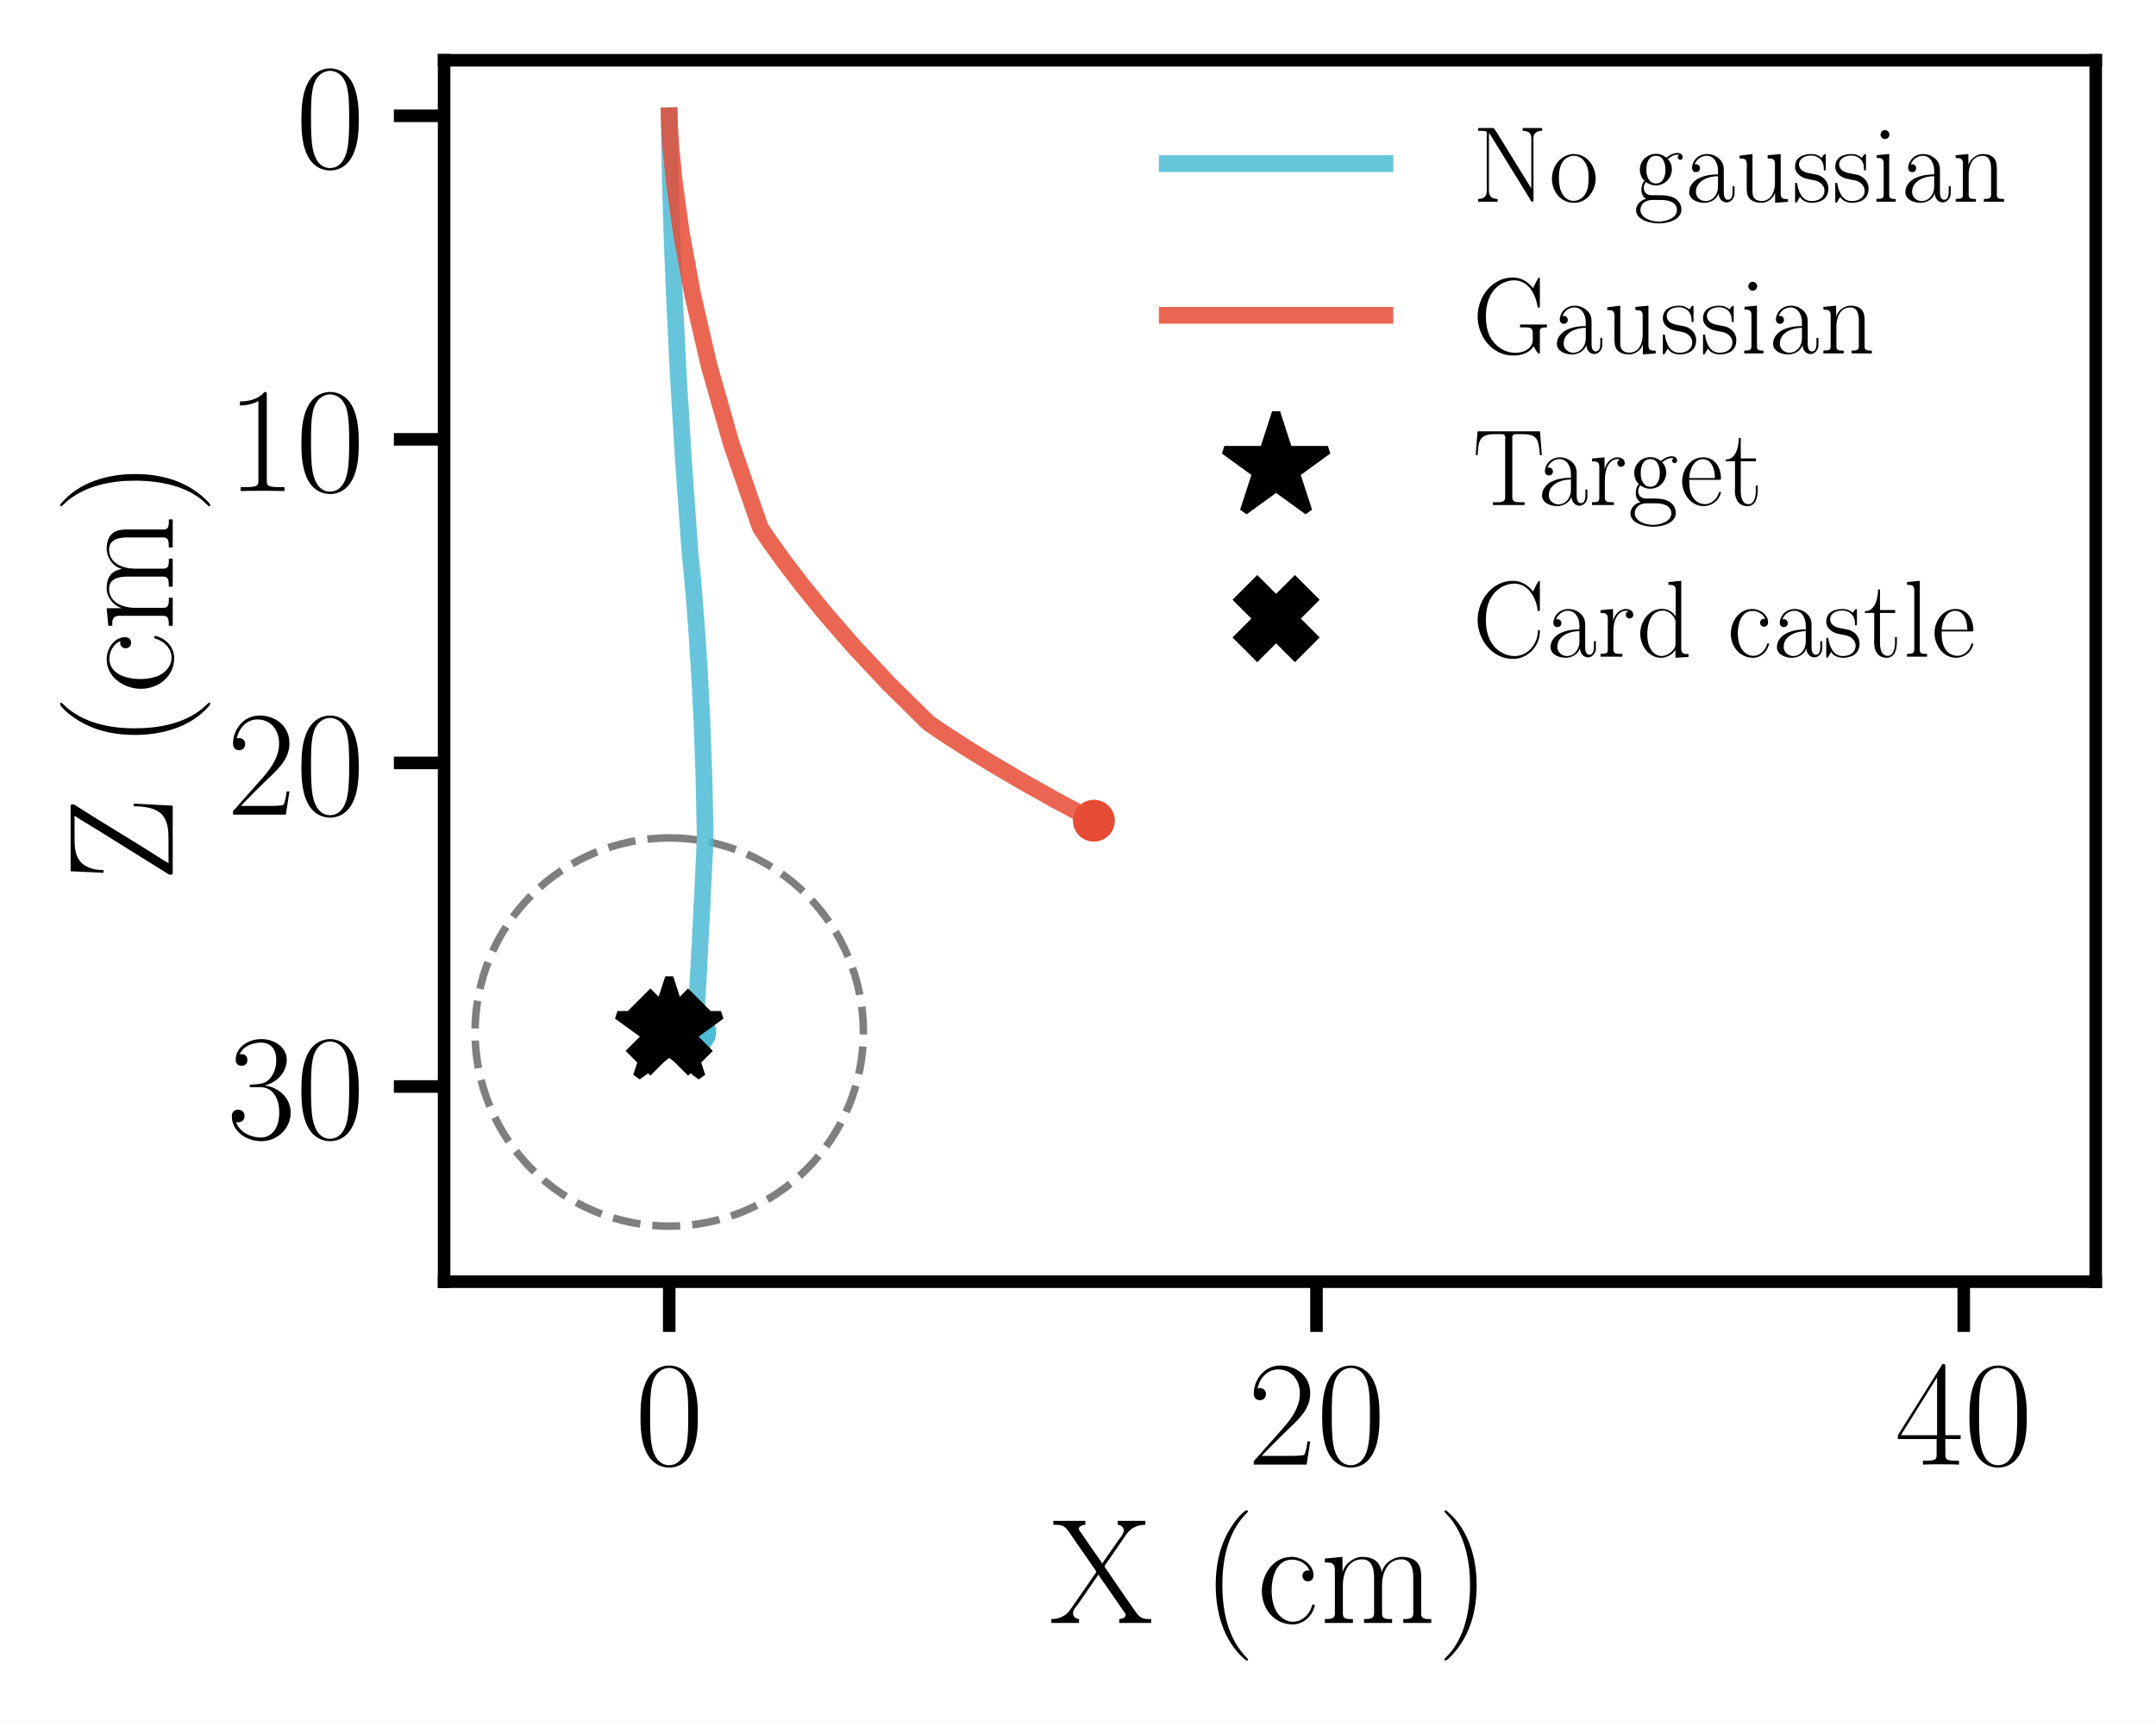
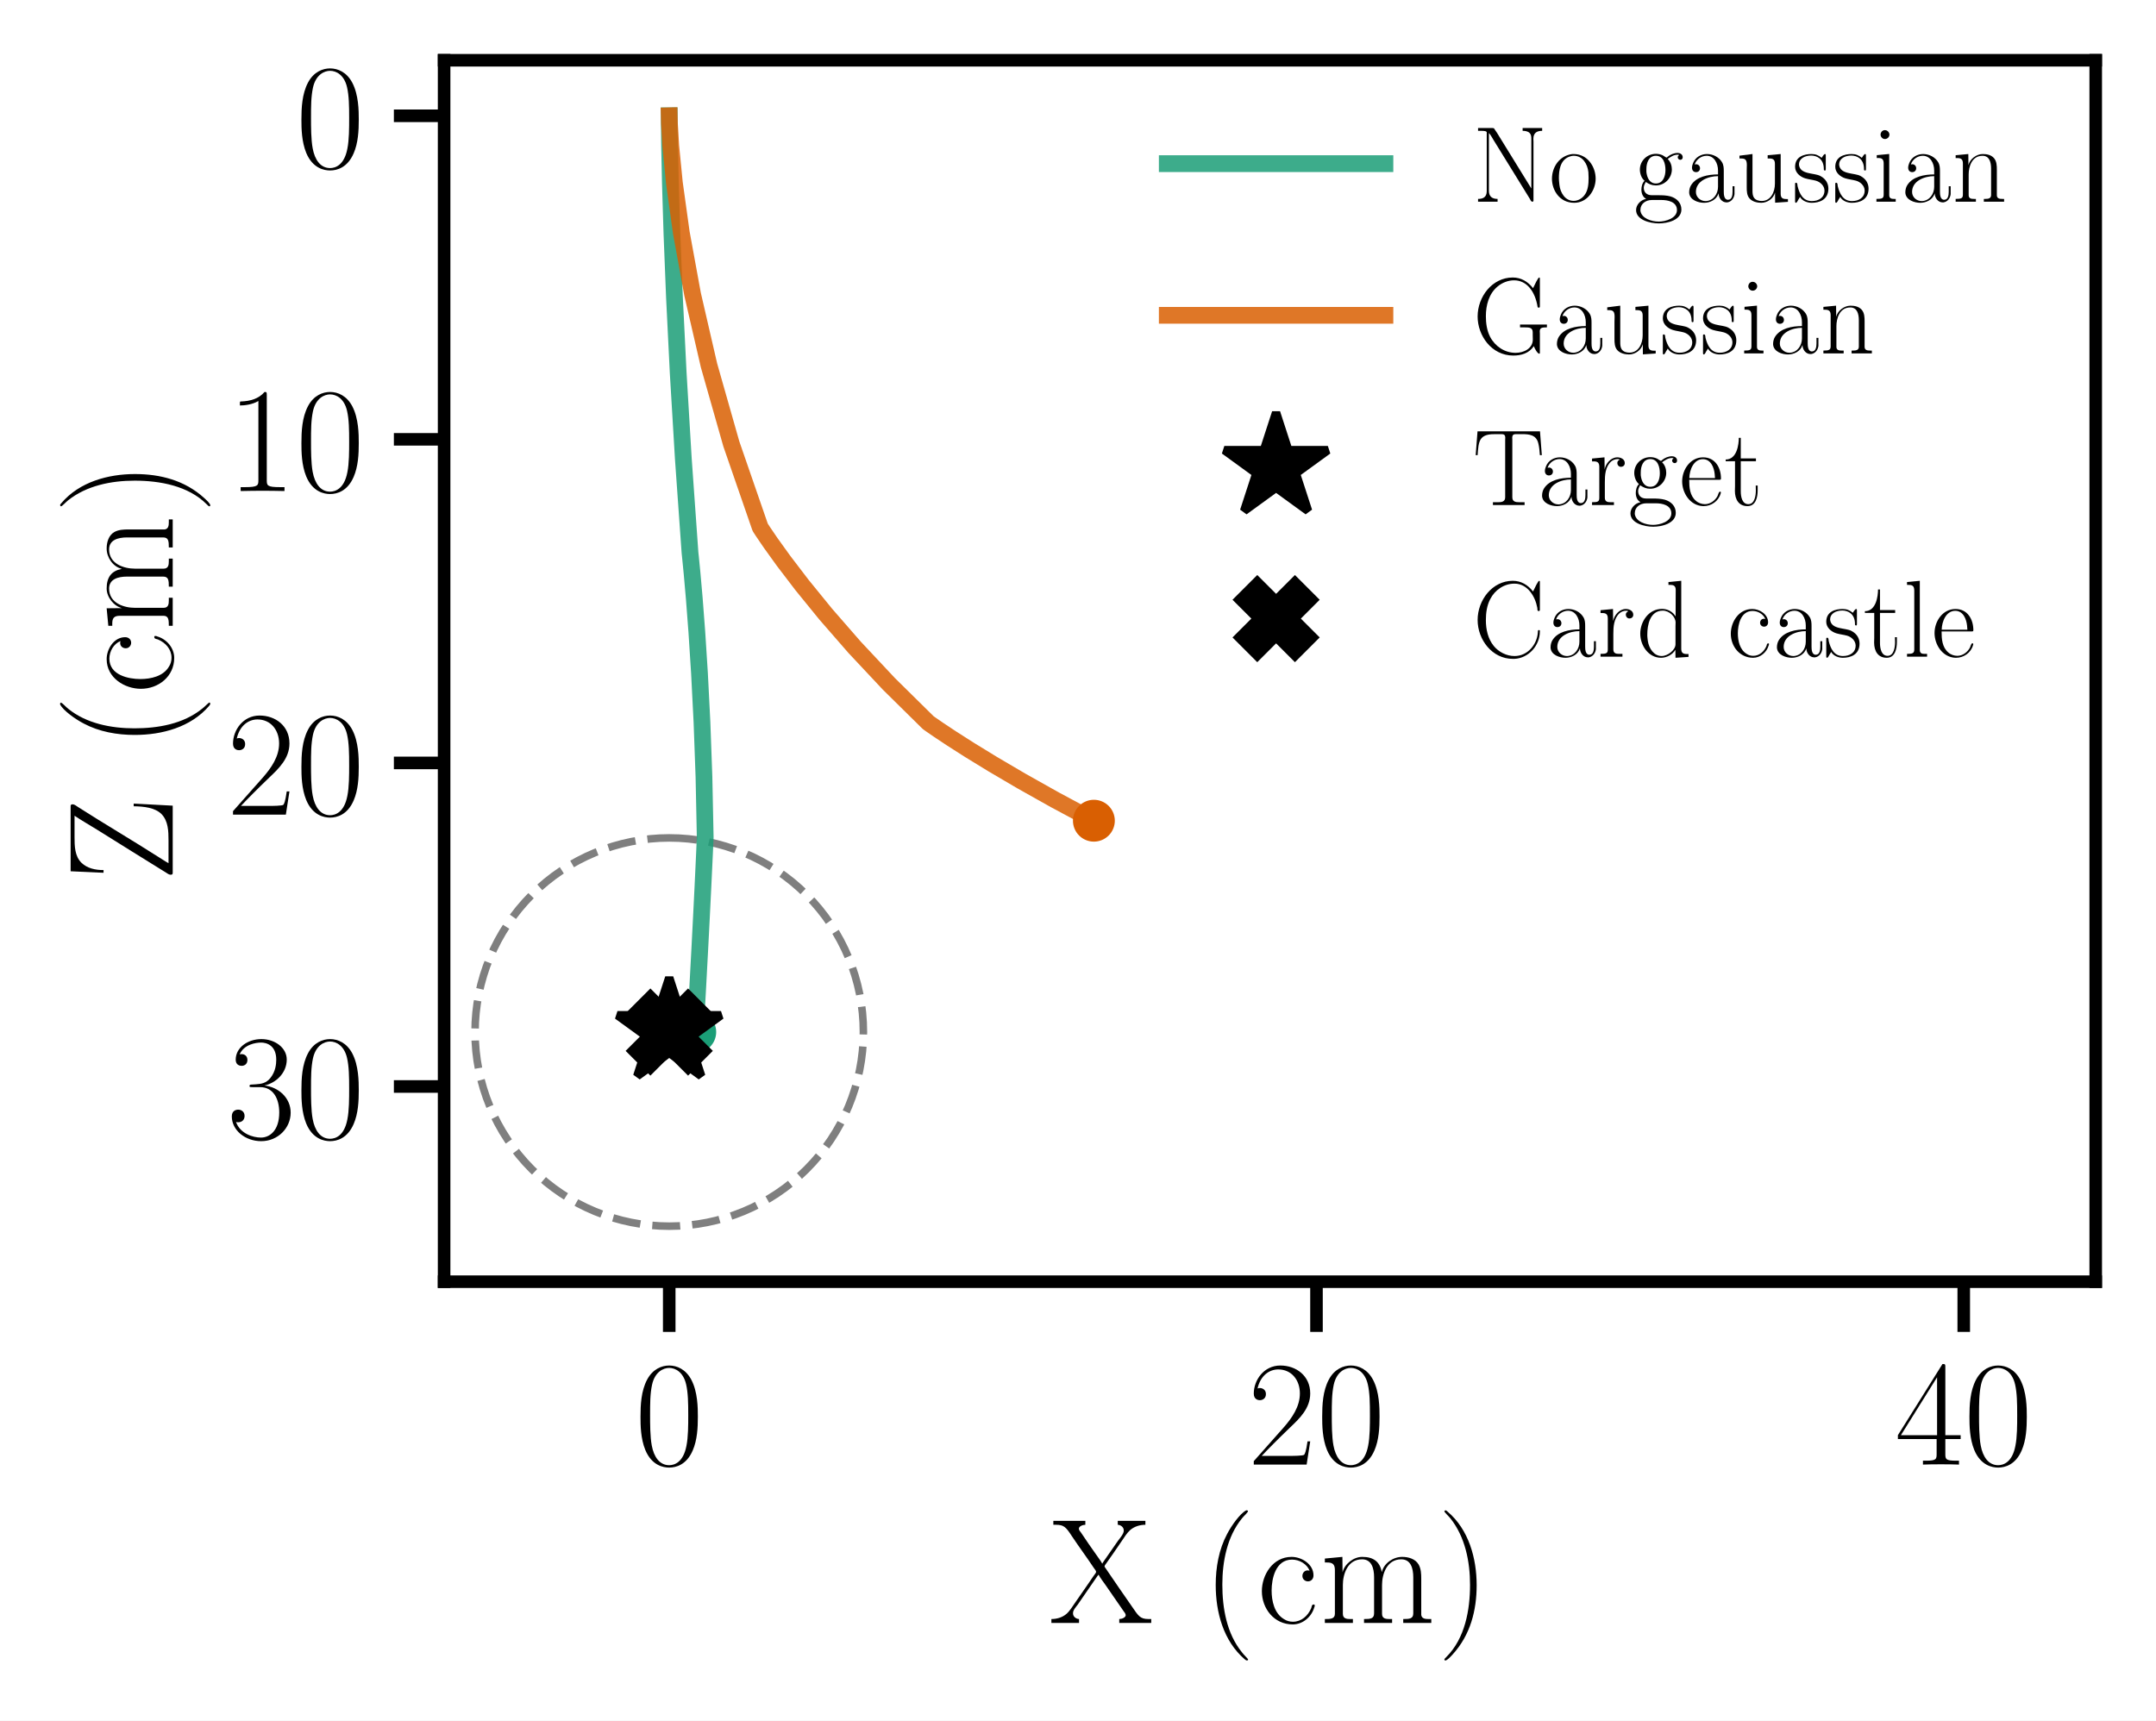
<svg xmlns="http://www.w3.org/2000/svg" xmlns:xlink="http://www.w3.org/1999/xlink" width="257.52pt" height="205.555pt" viewBox="0 0 257.52 205.555" version="1.1">
  <defs>
    <style type="text/css">*{stroke-linejoin: round; stroke-linecap: butt}</style>
  </defs>
  <g id="figure_1">
    <g id="patch_1">
      <path d="M 0 205.555  L 257.52 205.555  L 257.52 0  L 0 0  z " style="fill: #ffffff" />
    </g>
    <g id="axes_1">
      <g id="patch_2">
        <path d="M 53.046 153.121  L 250.32 153.121  L 250.32 7.2  L 53.046 7.2  z " style="fill: #ffffff" />
      </g>
      <g id="matplotlib.axis_1">
        <g id="xtick_1">
          <g id="line2d_1">
            <defs>
-               <path id="m95e1f8d06f" d="M 0 0  L 0 6  " style="stroke: #000000; stroke-width: 1.5" />
-             </defs>
-             <g>
-               <use xlink:href="#m95e1f8d06f" x="79.935" y="153.121" style="stroke: #000000; stroke-width: 1.5" />
+               <path id="m80b89b0541" d="M 0 0  L 0 6  " style="stroke: #000000; stroke-width: 1.5" />
+             </defs>
+             <g>
+               <use xlink:href="#m80b89b0541" x="79.935" y="153.121" style="stroke: #000000; stroke-width: 1.5" />
            </g>
          </g>
          <g id="text_1">
            <g transform="translate(75.8228 174.9705) scale(0.18 -0.18)">
              <defs>
                <path id="CMR17-32" d="M 2688 2038  C 2688 2430 2681 3099 2412 3613  C 2176 4063 1798 4224 1465 4224  C 1158 4224 768 4082 524 3620  C 268 3137 243 2539 243 2038  C 243 1671 249 1112 448 623  C 723 -39 1216 -128 1465 -128  C 1760 -128 2208 -7 2470 604  C 2662 1048 2688 1568 2688 2038  z M 1465 -26  C 1056 -26 812 328 723 816  C 652 1196 652 1749 652 2109  C 652 2604 652 3015 736 3407  C 857 3954 1216 4121 1465 4121  C 1728 4121 2067 3947 2188 3420  C 2272 3054 2278 2623 2278 2109  C 2278 1691 2278 1176 2201 797  C 2067 96 1689 -26 1465 -26  z " transform="scale(0.015625)" />
              </defs>
              <use xlink:href="#CMR17-32" transform="scale(0.996264)" />
            </g>
          </g>
        </g>
        <g id="xtick_2">
          <g id="line2d_2">
            <g>
-               <use xlink:href="#m95e1f8d06f" x="157.246" y="153.121" style="stroke: #000000; stroke-width: 1.5" />
+               <use xlink:href="#m80b89b0541" x="157.246" y="153.121" style="stroke: #000000; stroke-width: 1.5" />
            </g>
          </g>
          <g id="text_2">
            <g transform="translate(149.0219 174.9705) scale(0.18 -0.18)">
              <defs>
                <path id="CMR17-34" d="M 2668 990  L 2553 990  C 2489 537 2438 460 2412 422  C 2380 371 1920 371 1830 371  L 601 371  C 832 620 1280 1073 1824 1596  C 2214 1966 2668 2400 2668 3033  C 2668 3788 2067 4224 1395 4224  C 691 4224 262 3603 262 3027  C 262 2777 448 2745 524 2745  C 588 2745 780 2783 780 3007  C 780 3206 614 3264 524 3264  C 486 3264 448 3257 422 3244  C 544 3788 915 4057 1305 4057  C 1862 4057 2227 3616 2227 3033  C 2227 2477 1900 1998 1536 1583  L 262 147  L 262 0  L 2515 0  L 2668 990  z " transform="scale(0.015625)" />
              </defs>
              <use xlink:href="#CMR17-34" transform="scale(0.996264)" />
              <use xlink:href="#CMR17-32" transform="translate(45.69048 0) scale(0.996264)" />
            </g>
          </g>
        </g>
        <g id="xtick_3">
          <g id="line2d_3">
            <g>
-               <use xlink:href="#m95e1f8d06f" x="234.557" y="153.121" style="stroke: #000000; stroke-width: 1.5" />
+               <use xlink:href="#m80b89b0541" x="234.557" y="153.121" style="stroke: #000000; stroke-width: 1.5" />
            </g>
          </g>
          <g id="text_3">
            <g transform="translate(226.333 174.9705) scale(0.18 -0.18)">
              <defs>
                <path id="CMR17-36" d="M 2150 4147  C 2150 4281 2144 4288 2028 4288  L 128 1254  L 128 1088  L 1779 1088  L 1779 460  C 1779 230 1766 166 1318 166  L 1196 166  L 1196 0  C 1401 12 1747 12 1964 12  C 2182 12 2528 12 2732 0  L 2732 166  L 2611 166  C 2163 166 2150 230 2150 460  L 2150 1088  L 2803 1088  L 2803 1254  L 2150 1254  L 2150 4147  z M 1798 3723  L 1798 1254  L 256 1254  L 1798 3723  z " transform="scale(0.015625)" />
              </defs>
              <use xlink:href="#CMR17-36" transform="scale(0.996264)" />
              <use xlink:href="#CMR17-32" transform="translate(45.69048 0) scale(0.996264)" />
            </g>
          </g>
        </g>
        <g id="text_4">
          <g transform="translate(125.2432 193.8878) scale(0.18 -0.18)">
            <defs>
              <path id="SFRM1728-6f" d="M 204 4352  L 204 4185  L 320 4185  C 659 4185 748 4077 998 3694  C 1299 3242 1625 2803 1926 2351  C 1964 2293 2028 2223 2028 2179  C 2028 2134 1958 2064 1926 2013  L 1638 1593  C 1472 1351 1305 1115 1139 873  C 1024 714 921 529 774 395  C 595 236 358 166 121 166  L 121 0  L 1299 0  L 1299 166  C 1171 172 1043 268 1043 402  L 1043 421  C 1043 548 1164 675 1241 777  C 1465 1109 1702 1440 1926 1771  C 1996 1866 2054 1968 2131 2058  C 2214 1905 2329 1758 2432 1612  C 2688 1249 2937 873 3193 510  C 3225 465 3289 395 3289 332  C 3289 230 3123 166 3014 166  L 3014 0  L 4377 0  L 4377 166  L 4262 166  C 3897 166 3827 306 3558 695  C 3180 1242 2790 1796 2419 2351  C 2406 2370 2387 2389 2387 2414  C 2387 2452 2451 2522 2483 2573  L 2752 2956  C 2873 3134 3001 3319 3123 3497  C 3232 3656 3334 3828 3481 3962  C 3661 4115 3897 4185 4128 4185  L 4128 4352  L 2950 4352  L 2950 4185  C 3078 4178 3206 4083 3206 3943  L 3206 3930  C 3206 3803 3052 3624 2956 3497  C 2764 3217 2572 2943 2380 2669  C 2355 2624 2316 2586 2297 2535  L 2284 2535  C 2220 2656 2131 2765 2054 2879  C 1824 3204 1600 3522 1382 3854  C 1344 3905 1292 3956 1292 4019  C 1292 4121 1459 4185 1568 4185  L 1568 4352  L 204 4352  z " transform="scale(0.015625)" />
              <path id="SFRM1728-19f" d="M 1913 4800  C 1651 4665 1286 4152 1100 3793  C 748 3132 614 2369 614 1619  C 614 458 940 -767 1849 -1549  C 1875 -1568 1907 -1600 1945 -1600  C 1964 -1600 1996 -1588 1996 -1568  C 1996 -1524 1804 -1357 1728 -1248  C 1081 -446 896 631 896 1638  C 896 2619 1100 3677 1728 4453  C 1804 4556 1990 4704 1990 4774  C 1990 4787 1964 4800 1939 4800  C 1926 4806 1920 4800 1913 4800  z " transform="scale(0.015625)" />
              <path id="SFRM1728-fe" d="M 2278 2227  C 2252 2233 2220 2240 2195 2240  C 2060 2240 1971 2131 1971 2003  C 1971 1868 2080 1772 2208 1772  C 2336 1772 2444 1868 2444 2028  C 2444 2508 1939 2816 1510 2816  C 704 2816 243 2041 243 1356  C 243 608 768 -64 1561 -64  C 1984 -64 2361 256 2476 659  C 2489 678 2496 710 2496 736  L 2496 755  C 2496 780 2470 787 2451 787  C 2368 787 2368 691 2348 633  C 2208 300 1926 51 1568 51  C 1440 51 1305 83 1190 160  C 774 403 659 934 659 1382  C 659 1881 825 2700 1529 2700  C 1843 2700 2163 2515 2278 2227  z " transform="scale(0.015625)" />
              <path id="SFRM1728-17b" d="M 256 2745  L 256 2577  L 352 2577  C 563 2577 684 2520 684 2256  L 684 391  C 684 172 499 166 256 166  L 256 0  L 1452 0  L 1452 166  L 1337 166  C 1184 166 1024 185 1024 385  L 1024 1619  C 1024 2063 1216 2712 1843 2712  C 2246 2712 2355 2333 2355 1947  L 2355 410  C 2355 179 2201 166 1926 166  L 1926 0  L 3123 0  L 3123 166  L 3008 166  C 2854 166 2694 185 2694 385  L 2694 1619  C 2694 2063 2886 2712 3513 2712  C 3917 2712 4025 2333 4025 1947  L 4025 410  C 4025 179 3872 166 3597 166  L 3597 0  L 4793 0  L 4793 166  L 4685 166  C 4537 166 4390 179 4365 340  L 4365 1876  C 4365 2089 4358 2301 4256 2487  C 4115 2732 3821 2816 3552 2816  C 3168 2816 2777 2545 2688 2179  L 2681 2179  C 2598 2610 2329 2816 1849 2816  C 1478 2816 1094 2513 1011 2159  L 1004 2816  L 256 2745  z " transform="scale(0.015625)" />
              <path id="SFRM1728-1a0" d="M 358 4787  C 345 4780 339 4767 339 4761  C 339 4716 518 4556 595 4460  C 1222 3672 1433 2621 1433 1622  C 1433 552 1216 -659 428 -1447  C 403 -1479 339 -1524 339 -1562  C 339 -1588 358 -1600 384 -1600  C 460 -1600 608 -1434 691 -1344  C 1452 -511 1715 539 1715 1609  C 1715 2749 1382 3979 473 4748  C 448 4767 422 4800 390 4800  C 377 4800 364 4793 358 4787  z " transform="scale(0.015625)" />
            </defs>
            <use xlink:href="#SFRM1728-6f" transform="scale(0.996264)" />
            <use xlink:href="#SFRM1728-19f" transform="translate(101.3665 0) scale(0.996264)" />
            <use xlink:href="#SFRM1728-fe" transform="translate(137.7599 0) scale(0.996264)" />
            <use xlink:href="#SFRM1728-17b" transform="translate(179.3568 0) scale(0.996264)" />
            <use xlink:href="#SFRM1728-1a0" transform="translate(257.3791 0) scale(0.996264)" />
          </g>
        </g>
      </g>
      <g id="matplotlib.axis_2">
        <g id="ytick_1">
          <g id="line2d_4">
            <defs>
-               <path id="me8c7b7ce8c" d="M 0 0  L -6 0  " style="stroke: #000000; stroke-width: 1.5" />
-             </defs>
-             <g>
-               <use xlink:href="#me8c7b7ce8c" x="53.046" y="13.833" style="stroke: #000000; stroke-width: 1.5" />
+               <path id="m13f3967382" d="M 0 0  L -6 0  " style="stroke: #000000; stroke-width: 1.5" />
+             </defs>
+             <g>
+               <use xlink:href="#m13f3967382" x="53.046" y="13.833" style="stroke: #000000; stroke-width: 1.5" />
            </g>
          </g>
          <g id="text_5">
            <g transform="translate(35.32153 20.00747) scale(0.18 -0.18)">
              <use xlink:href="#CMR17-32" transform="scale(0.996264)" />
            </g>
          </g>
        </g>
        <g id="ytick_2">
          <g id="line2d_5">
            <g>
-               <use xlink:href="#me8c7b7ce8c" x="53.046" y="52.488" style="stroke: #000000; stroke-width: 1.5" />
+               <use xlink:href="#m13f3967382" x="53.046" y="52.488" style="stroke: #000000; stroke-width: 1.5" />
            </g>
          </g>
          <g id="text_6">
            <g transform="translate(27.09724 58.66307) scale(0.18 -0.18)">
              <defs>
                <path id="CMR17-33" d="M 1702 4083  C 1702 4217 1696 4224 1606 4224  C 1356 3927 979 3833 620 3820  C 601 3820 569 3820 563 3808  C 556 3795 556 3782 556 3648  C 755 3648 1088 3686 1344 3839  L 1344 467  C 1344 243 1331 166 780 166  L 588 166  L 588 0  C 896 6 1216 12 1523 12  C 1830 12 2150 6 2457 0  L 2457 166  L 2265 166  C 1715 166 1702 236 1702 467  L 1702 4083  z " transform="scale(0.015625)" />
              </defs>
              <use xlink:href="#CMR17-33" transform="scale(0.996264)" />
              <use xlink:href="#CMR17-32" transform="translate(45.69048 0) scale(0.996264)" />
            </g>
          </g>
        </g>
        <g id="ytick_3">
          <g id="line2d_6">
            <g>
-               <use xlink:href="#me8c7b7ce8c" x="53.046" y="91.144" style="stroke: #000000; stroke-width: 1.5" />
+               <use xlink:href="#m13f3967382" x="53.046" y="91.144" style="stroke: #000000; stroke-width: 1.5" />
            </g>
          </g>
          <g id="text_7">
            <g transform="translate(27.09724 97.31866) scale(0.18 -0.18)">
              <use xlink:href="#CMR17-34" transform="scale(0.996264)" />
              <use xlink:href="#CMR17-32" transform="translate(45.69048 0) scale(0.996264)" />
            </g>
          </g>
        </g>
        <g id="ytick_4">
          <g id="line2d_7">
            <g>
-               <use xlink:href="#me8c7b7ce8c" x="53.046" y="129.8" style="stroke: #000000; stroke-width: 1.5" />
+               <use xlink:href="#m13f3967382" x="53.046" y="129.8" style="stroke: #000000; stroke-width: 1.5" />
            </g>
          </g>
          <g id="text_8">
            <g transform="translate(27.09724 135.9743) scale(0.18 -0.18)">
              <defs>
                <path id="CMR17-35" d="M 1414 2176  C 1984 2176 2233 1673 2233 1094  C 2233 322 1824 25 1452 25  C 1113 25 563 193 390 691  C 422 678 454 678 486 678  C 640 678 755 780 755 947  C 755 1132 614 1216 486 1216  C 377 1216 211 1164 211 927  C 211 335 787 -128 1465 -128  C 2176 -128 2720 432 2720 1087  C 2720 1718 2208 2176 1600 2246  C 2086 2347 2553 2776 2553 3353  C 2553 3856 2048 4224 1472 4224  C 889 4224 377 3862 377 3347  C 377 3123 544 3084 627 3084  C 761 3084 876 3167 876 3334  C 876 3500 761 3584 627 3584  C 601 3584 569 3584 544 3571  C 729 3999 1235 4076 1459 4076  C 1683 4076 2105 3966 2105 3347  C 2105 3167 2080 2851 1862 2574  C 1670 2329 1452 2316 1241 2297  C 1209 2297 1062 2284 1036 2284  C 992 2278 966 2272 966 2227  C 966 2182 972 2176 1100 2176  L 1414 2176  z " transform="scale(0.015625)" />
              </defs>
              <use xlink:href="#CMR17-35" transform="scale(0.996264)" />
              <use xlink:href="#CMR17-32" transform="translate(45.69048 0) scale(0.996264)" />
            </g>
          </g>
        </g>
        <g id="text_9">
          <g transform="translate(20.63014 105.4328) rotate(-90) scale(0.18 -0.18)">
            <defs>
              <path id="SFRM1728-73" d="M 480 4352  L 416 2949  L 531 2949  C 531 3293 601 3637 838 3886  C 1120 4179 1561 4185 1939 4185  L 2848 4185  C 2636 3873 2451 3542 2252 3223  C 1644 2249 1030 1268 428 293  C 390 230 332 166 332 89  C 332 25 352 0 409 0  L 3277 0  L 3366 1663  L 3251 1663  C 3244 1249 3200 752 2912 472  C 2617 191 2188 179 1798 179  L 825 179  C 908 332 1011 478 1100 625  C 1824 1758 2502 2917 3225 4045  C 3264 4108 3328 4179 3334 4255  C 3334 4300 3328 4352 3270 4352  L 480 4352  z " transform="scale(0.015625)" />
            </defs>
            <use xlink:href="#SFRM1728-73" transform="scale(0.996264)" />
            <use xlink:href="#SFRM1728-19f" transform="translate(88.3975 0) scale(0.996264)" />
            <use xlink:href="#SFRM1728-fe" transform="translate(124.7908 0) scale(0.996264)" />
            <use xlink:href="#SFRM1728-17b" transform="translate(166.3877 0) scale(0.996264)" />
            <use xlink:href="#SFRM1728-1a0" transform="translate(244.41 0) scale(0.996264)" />
          </g>
        </g>
      </g>
      <g id="patch_3">
-         <path d="M 79.935 100.102  C 86.086 100.102 91.986 102.545 96.335 106.895  C 100.685 111.244 103.128 117.144 103.128 123.295  C 103.128 129.446 100.685 135.346 96.335 139.695  C 91.986 144.045 86.086 146.488 79.935 146.488  C 73.784 146.488 67.884 144.045 63.535 139.695  C 59.185 135.346 56.742 129.446 56.742 123.295  C 56.742 117.144 59.185 111.244 63.535 106.895  C 67.884 102.545 73.784 100.102 79.935 100.102  L 79.935 100.102  z " clip-path="url(#p963024fa74)" style="fill: none; opacity: 0.5; stroke-dasharray: 3.33,1.44; stroke-dashoffset: 0; stroke: #000000; stroke-width: 0.9; stroke-linejoin: miter" />
+         <path d="M 79.935 100.102  C 86.086 100.102 91.986 102.545 96.335 106.895  C 100.685 111.244 103.128 117.144 103.128 123.295  C 103.128 129.446 100.685 135.346 96.335 139.695  C 91.986 144.045 86.086 146.488 79.935 146.488  C 73.784 146.488 67.884 144.045 63.535 139.695  C 59.185 135.346 56.742 129.446 56.742 123.295  C 56.742 117.144 59.185 111.244 63.535 106.895  C 67.884 102.545 73.784 100.102 79.935 100.102  L 79.935 100.102  z " clip-path="url(#p8d366e4c2b)" style="fill: none; opacity: 0.5; stroke-dasharray: 3.33,1.44; stroke-dashoffset: 0; stroke: #000000; stroke-width: 0.9; stroke-linejoin: miter" />
      </g>
      <g id="patch_4">
        <path d="M 53.046 153.121  L 53.046 7.2  " style="fill: none; stroke: #000000; stroke-width: 1.5; stroke-linejoin: miter; stroke-linecap: square" />
      </g>
      <g id="patch_5">
        <path d="M 250.32 153.121  L 250.32 7.2  " style="fill: none; stroke: #000000; stroke-width: 1.5; stroke-linejoin: miter; stroke-linecap: square" />
      </g>
      <g id="patch_6">
        <path d="M 53.046 153.121  L 250.32 153.121  " style="fill: none; stroke: #000000; stroke-width: 1.5; stroke-linejoin: miter; stroke-linecap: square" />
      </g>
      <g id="patch_7">
        <path d="M 53.046 7.2  L 250.32 7.2  " style="fill: none; stroke: #000000; stroke-width: 1.5; stroke-linejoin: miter; stroke-linecap: square" />
      </g>
      <g id="line2d_8">
-         <path d="M 79.935 13.833  L 79.94 14.733  L 79.976 17.416  L 80.071 21.833  L 80.257 27.902  L 80.559 35.512  L 81.004 44.521  L 81.616 54.76  L 82.416 66.033  L 82.483 66.665  L 82.664 68.506  L 82.925 71.475  L 83.231 75.483  L 83.549 80.439  L 83.845 86.247  L 84.084 92.808  L 84.232 100.021  L 84.215 100.418  L 84.164 101.592  L 84.075 103.513  L 83.95 106.152  L 83.785 109.48  L 83.58 113.466  L 83.333 118.081  L 83.043 123.295  " clip-path="url(#p963024fa74)" style="fill: none; stroke: #4dbbd5; stroke-opacity: 0.85; stroke-width: 2; stroke-linecap: square" />
+         <path d="M 79.935 13.833  L 79.94 14.733  L 79.976 17.416  L 80.071 21.833  L 80.257 27.902  L 80.559 35.512  L 81.004 44.521  L 81.616 54.76  L 82.416 66.033  L 82.483 66.665  L 82.664 68.506  L 82.925 71.475  L 83.231 75.483  L 83.549 80.439  L 83.845 86.247  L 84.084 92.808  L 84.232 100.021  L 84.215 100.418  L 84.164 101.592  L 84.075 103.513  L 83.95 106.152  L 83.785 109.48  L 83.58 113.466  L 83.333 118.081  L 83.043 123.295  " clip-path="url(#p8d366e4c2b)" style="fill: none; stroke: #1b9e77; stroke-opacity: 0.85; stroke-width: 2; stroke-linecap: square" />
      </g>
      <g id="line2d_9">
-         <path d="M 79.935 13.833  L 79.958 14.741  L 80.118 17.436  L 80.55 21.837  L 81.38 27.806  L 82.725 35.158  L 84.688 43.661  L 87.356 53.043  L 90.799 62.996  L 91.109 63.476  L 92.044 64.851  L 93.608 67.025  L 95.803 69.9  L 98.629 73.373  L 102.085 77.34  L 106.167 81.696  L 110.869 86.333  L 111.177 86.552  L 112.101 87.189  L 113.644 88.214  L 115.805 89.594  L 118.587 91.299  L 121.989 93.297  L 126.012 95.558  L 130.657 98.048  " clip-path="url(#p963024fa74)" style="fill: none; stroke: #e64b35; stroke-opacity: 0.85; stroke-width: 2; stroke-linecap: square" />
+         <path d="M 79.935 13.833  L 79.958 14.741  L 80.118 17.436  L 80.55 21.837  L 81.38 27.806  L 82.725 35.158  L 84.688 43.661  L 87.356 53.043  L 90.799 62.996  L 91.109 63.476  L 92.044 64.851  L 93.608 67.025  L 95.803 69.9  L 98.629 73.373  L 102.085 77.34  L 106.167 81.696  L 110.869 86.333  L 111.177 86.552  L 112.101 87.189  L 113.644 88.214  L 115.805 89.594  L 118.587 91.299  L 121.989 93.297  L 126.012 95.558  L 130.657 98.048  " clip-path="url(#p8d366e4c2b)" style="fill: none; stroke: #d95f02; stroke-opacity: 0.85; stroke-width: 2; stroke-linecap: square" />
      </g>
      <g id="line2d_10">
        <defs>
-           <path id="mf831d5bc84" d="M 0 2  C 0.53 2 1.039 1.789 1.414 1.414  C 1.789 1.039 2 0.53 2 0  C 2 -0.53 1.789 -1.039 1.414 -1.414  C 1.039 -1.789 0.53 -2 0 -2  C -0.53 -2 -1.039 -1.789 -1.414 -1.414  C -1.789 -1.039 -2 -0.53 -2 0  C -2 0.53 -1.789 1.039 -1.414 1.414  C -1.039 1.789 -0.53 2 0 2  z " style="stroke: #4dbbd5" />
+           <path id="mde47d81197" d="M 0 2  C 0.53 2 1.039 1.789 1.414 1.414  C 1.789 1.039 2 0.53 2 0  C 2 -0.53 1.789 -1.039 1.414 -1.414  C 1.039 -1.789 0.53 -2 0 -2  C -0.53 -2 -1.039 -1.789 -1.414 -1.414  C -1.789 -1.039 -2 -0.53 -2 0  C -2 0.53 -1.789 1.039 -1.414 1.414  C -1.039 1.789 -0.53 2 0 2  z " style="stroke: #1b9e77" />
        </defs>
-         <g clip-path="url(#p963024fa74)">
-           <use xlink:href="#mf831d5bc84" x="83.043" y="123.295" style="fill: #4dbbd5; stroke: #4dbbd5" />
+         <g clip-path="url(#p8d366e4c2b)">
+           <use xlink:href="#mde47d81197" x="83.043" y="123.295" style="fill: #1b9e77; stroke: #1b9e77" />
        </g>
      </g>
      <g id="line2d_11">
        <defs>
-           <path id="m085af5fb3c" d="M 0 2  C 0.53 2 1.039 1.789 1.414 1.414  C 1.789 1.039 2 0.53 2 0  C 2 -0.53 1.789 -1.039 1.414 -1.414  C 1.039 -1.789 0.53 -2 0 -2  C -0.53 -2 -1.039 -1.789 -1.414 -1.414  C -1.789 -1.039 -2 -0.53 -2 0  C -2 0.53 -1.789 1.039 -1.414 1.414  C -1.039 1.789 -0.53 2 0 2  z " style="stroke: #e64b35" />
+           <path id="mfe010eeb74" d="M 0 2  C 0.53 2 1.039 1.789 1.414 1.414  C 1.789 1.039 2 0.53 2 0  C 2 -0.53 1.789 -1.039 1.414 -1.414  C 1.039 -1.789 0.53 -2 0 -2  C -0.53 -2 -1.039 -1.789 -1.414 -1.414  C -1.789 -1.039 -2 -0.53 -2 0  C -2 0.53 -1.789 1.039 -1.414 1.414  C -1.039 1.789 -0.53 2 0 2  z " style="stroke: #d95f02" />
        </defs>
-         <g clip-path="url(#p963024fa74)">
-           <use xlink:href="#m085af5fb3c" x="130.657" y="98.048" style="fill: #e64b35; stroke: #e64b35" />
+         <g clip-path="url(#p8d366e4c2b)">
+           <use xlink:href="#mfe010eeb74" x="130.657" y="98.048" style="fill: #d95f02; stroke: #d95f02" />
        </g>
      </g>
      <g id="line2d_12">
        <defs>
-           <path id="m2d0bfa2074" d="M 0 -6.5  L -1.459 -2.009  L -6.182 -2.009  L -2.361 0.767  L -3.821 5.259  L -0 2.483  L 3.821 5.259  L 2.361 0.767  L 6.182 -2.009  L 1.459 -2.009  z " style="stroke: #000000; stroke-linejoin: bevel" />
+           <path id="m9bfc002304" d="M 0 -6.5  L -1.459 -2.009  L -6.182 -2.009  L -2.361 0.767  L -3.821 5.259  L -0 2.483  L 3.821 5.259  L 2.361 0.767  L 6.182 -2.009  L 1.459 -2.009  z " style="stroke: #000000; stroke-linejoin: bevel" />
        </defs>
-         <g clip-path="url(#p963024fa74)">
-           <use xlink:href="#m2d0bfa2074" x="79.935" y="123.295" style="stroke: #000000; stroke-linejoin: bevel" />
+         <g clip-path="url(#p8d366e4c2b)">
+           <use xlink:href="#m9bfc002304" x="79.935" y="123.295" style="stroke: #000000; stroke-linejoin: bevel" />
        </g>
      </g>
      <g id="line2d_13">
        <defs>
-           <path id="mdd1fc8eed9" d="M -2.25 4.5  L 0 2.25  L 2.25 4.5  L 4.5 2.25  L 2.25 0  L 4.5 -2.25  L 2.25 -4.5  L 0 -2.25  L -2.25 -4.5  L -4.5 -2.25  L -2.25 0  L -4.5 2.25  z " style="stroke: #000000; stroke-linejoin: miter" />
+           <path id="m4f2d127f46" d="M -2.25 4.5  L 0 2.25  L 2.25 4.5  L 4.5 2.25  L 2.25 0  L 4.5 -2.25  L 2.25 -4.5  L 0 -2.25  L -2.25 -4.5  L -4.5 -2.25  L -2.25 0  L -4.5 2.25  z " style="stroke: #000000; stroke-linejoin: miter" />
        </defs>
-         <g clip-path="url(#p963024fa74)">
-           <use xlink:href="#mdd1fc8eed9" x="79.935" y="123.295" style="stroke: #000000; stroke-linejoin: miter" />
+         <g clip-path="url(#p8d366e4c2b)">
+           <use xlink:href="#m4f2d127f46" x="79.935" y="123.295" style="stroke: #000000; stroke-linejoin: miter" />
        </g>
      </g>
      <g id="legend_1">
        <g id="line2d_14">
-           <path d="M 139.421 19.55  L 152.421 19.55  L 165.421 19.55  " style="fill: none; stroke: #4dbbd5; stroke-opacity: 0.85; stroke-width: 2; stroke-linecap: square" />
+           <path d="M 139.421 19.55  L 152.421 19.55  L 165.421 19.55  " style="fill: none; stroke: #1b9e77; stroke-opacity: 0.85; stroke-width: 2; stroke-linecap: square" />
        </g>
        <g id="text_10">
          <g transform="translate(175.821 24.1) scale(0.13 -0.13)">
            <defs>
              <path id="SFRM1728-48" d="M 358 4352  L 358 4185  L 556 4185  C 716 4185 870 4172 870 4089  L 870 624  C 870 242 614 166 358 166  L 358 0  L 1510 0  L 1510 166  C 1184 166 998 312 998 644  L 998 4057  C 1107 3943 1184 3784 1267 3650  C 1984 2497 2688 1344 3405 185  C 3443 121 3481 0 3565 0  C 3609 0 3629 38 3629 76  L 3629 3542  C 3629 3599 3622 3656 3622 3714  C 3622 4102 3878 4185 4141 4185  L 4141 4352  L 2988 4352  L 2988 4185  C 3123 4185 3289 4166 3392 4064  C 3494 3968 3501 3841 3501 3707  L 3501 784  L 1478 4064  L 1292 4339  L 1203 4352  L 358 4352  z " transform="scale(0.015625)" />
              <path id="SFRM1728-18a" d="M 1414 2816  C 646 2720 211 2041 211 1356  C 211 684 659 -64 1523 -64  C 2284 -64 2790 659 2790 1363  C 2790 2048 2323 2816 1491 2816  L 1414 2816  z M 627 1235  C 627 1286 620 1337 620 1388  C 620 1849 691 2432 1203 2649  C 1299 2688 1401 2713 1497 2713  C 2022 2713 2310 2227 2361 1747  C 2368 1638 2374 1523 2374 1408  C 2374 1056 2348 652 2112 364  C 1958 172 1728 51 1491 51  C 979 51 704 544 652 985  C 640 1068 640 1152 627 1235  z " transform="scale(0.015625)" />
              <path id="SFRM1728-155" d="M 665 1239  L 665 1233  C 531 1110 480 892 480 712  C 480 493 563 275 755 172  L 755 166  C 441 108 166 -178 166 -491  C 166 -1070 985 -1280 1504 -1280  C 2028 -1280 2841 -1083 2841 -459  C 2841 -57 2560 204 2201 313  C 1964 377 1728 384 1484 384  L 1100 384  C 780 384 620 570 620 827  C 620 962 684 1052 736 1168  C 928 1040 1100 962 1331 962  C 1868 962 2278 1406 2278 1908  C 2278 2120 2201 2371 2035 2519  L 2035 2526  C 2214 2654 2387 2776 2611 2776  C 2643 2776 2675 2770 2713 2757  C 2668 2725 2624 2693 2624 2622  C 2624 2545 2694 2474 2777 2474  L 2784 2474  C 2880 2481 2918 2551 2918 2628  C 2918 2802 2752 2880 2624 2880  C 2406 2880 2188 2789 2028 2654  C 2009 2635 1990 2609 1964 2609  C 1920 2609 1804 2712 1715 2751  C 1593 2802 1465 2828 1337 2828  C 825 2828 390 2423 390 1895  C 390 1664 486 1381 665 1239  z M 422 -535  L 422 -484  C 422 -121 736 102 1100 102  L 1676 102  C 2016 102 2579 6 2579 -491  C 2579 -981 1900 -1172 1504 -1172  C 1094 -1172 492 -1000 422 -535  z M 774 1760  L 774 1927  C 774 2275 902 2712 1337 2712  C 1792 2712 1900 2230 1900 1869  C 1900 1509 1760 1078 1337 1078  C 960 1078 812 1419 774 1760  z " transform="scale(0.015625)" />
              <path id="SFRM1728-77" d="M 620 2201  C 716 2502 1017 2713 1324 2713  C 1772 2713 1996 2265 1996 1843  L 1996 1612  C 1414 1612 716 1484 403 972  C 332 857 294 704 294 569  L 294 518  C 332 102 819 -64 1177 -64  C 1516 -64 1913 115 2022 486  L 2028 486  C 2035 224 2220 -39 2496 -39  L 2540 -39  C 2784 -7 2944 211 2969 448  L 2969 915  L 2854 915  L 2854 595  C 2854 396 2822 115 2585 115  C 2348 115 2336 435 2336 595  L 2336 1804  C 2336 1990 2329 2169 2233 2329  C 2054 2636 1696 2816 1344 2816  C 1011 2816 665 2643 524 2284  C 492 2208 460 2105 460 2009  C 460 1849 556 1747 697 1747  C 832 1747 934 1836 934 1977  C 934 2112 832 2214 704 2214  C 678 2214 646 2208 620 2201  z M 1996 1510  L 1996 883  C 1996 467 1734 70 1292 38  L 1254 38  C 966 38 691 262 691 576  C 691 1235 1427 1510 1996 1510  z " transform="scale(0.015625)" />
              <path id="SFRM1728-1de" d="M 256 2719  L 256 2553  L 352 2553  C 595 2553 691 2483 691 2164  C 691 2062 684 1959 684 1864  L 684 855  C 684 625 691 370 851 191  C 1017 6 1292 -64 1542 -64  C 1900 -64 2265 191 2355 542  L 2361 -58  L 3116 -7  L 3116 159  L 3020 159  C 2816 159 2688 210 2688 472  L 2688 2816  L 1920 2745  L 1920 2553  L 2022 2553  C 2240 2553 2348 2483 2348 2234  L 2348 1066  C 2348 593 2118 44 1568 44  C 1401 44 1216 89 1113 236  C 1030 357 1024 517 1024 663  L 1024 2816  L 256 2719  z " transform="scale(0.015625)" />
              <path id="SFRM1728-1bd" d="M 480 275  L 492 275  C 627 44 921 -64 1177 -64  C 1619 -64 2163 108 2163 774  C 2163 1056 2028 1344 1683 1523  C 1318 1715 505 1593 428 2169  L 428 2201  C 428 2560 787 2726 1145 2726  C 1472 2726 1894 2540 1894 1932  C 1894 1881 1894 1843 1958 1843  C 2003 1843 2009 1875 2009 1920  L 2009 2752  C 2009 2777 1996 2816 1964 2816  C 1907 2816 1811 2668 1766 2592  C 1580 2745 1408 2816 1164 2816  C 748 2816 198 2675 198 2060  C 198 1721 486 1478 787 1382  C 998 1318 1216 1299 1427 1241  C 1676 1171 1920 953 1932 678  L 1932 652  C 1932 243 1587 38 1184 38  C 652 38 454 486 345 915  C 332 985 345 1120 256 1120  C 204 1120 198 1094 198 1056  L 198 0  C 198 -26 211 -64 243 -64  C 307 -64 358 70 396 134  C 428 179 460 224 480 275  z " transform="scale(0.015625)" />
              <path id="SFRM1728-16b" d="M 275 2749  L 275 2581  L 364 2581  C 569 2581 684 2523 684 2253  L 684 430  C 684 205 608 166 256 166  L 256 0  L 1395 0  L 1395 166  L 1305 166  C 1158 166 1011 185 1011 391  L 1011 2819  L 275 2749  z M 716 4224  C 576 4198 499 4075 499 3966  C 499 3843 601 3702 755 3702  C 915 3702 1024 3831 1024 3966  C 1024 4076 921 4224 768 4224  C 748 4230 729 4224 716 4224  z " transform="scale(0.015625)" />
              <path id="SFRM1728-183" d="M 256 2745  L 256 2577  L 352 2577  C 563 2577 684 2520 684 2256  L 684 430  C 684 211 608 166 256 166  L 256 0  L 1452 0  L 1452 166  L 1337 166  C 1184 166 1024 185 1024 385  L 1024 1613  C 1024 2050 1203 2712 1843 2712  C 2252 2712 2348 2327 2348 1954  L 2348 397  C 2348 179 2169 166 1977 166  L 1920 166  L 1920 0  L 3116 0  L 3116 166  L 3014 166  C 2848 166 2688 185 2688 391  L 2688 1883  C 2688 2121 2681 2384 2521 2571  C 2355 2764 2105 2816 1856 2816  C 1484 2816 1094 2520 1011 2159  L 1004 2816  L 256 2745  z " transform="scale(0.015625)" />
            </defs>
            <use xlink:href="#SFRM1728-48" transform="scale(0.996264)" />
            <use xlink:href="#SFRM1728-18a" transform="translate(70.17684 0) scale(0.996264)" />
            <use xlink:href="#SFRM1728-155" transform="translate(148.1671 0) scale(0.996264)" />
            <use xlink:href="#SFRM1728-77" transform="translate(194.9677 0) scale(0.996264)" />
            <use xlink:href="#SFRM1728-1de" transform="translate(241.7683 0) scale(0.996264)" />
            <use xlink:href="#SFRM1728-1bd" transform="translate(293.7724 0) scale(0.996264)" />
            <use xlink:href="#SFRM1728-1bd" transform="translate(330.6861 0) scale(0.996264)" />
            <use xlink:href="#SFRM1728-16b" transform="translate(367.5997 0) scale(0.996264)" />
            <use xlink:href="#SFRM1728-77" transform="translate(393.5858 0) scale(0.996264)" />
            <use xlink:href="#SFRM1728-183" transform="translate(440.3864 0) scale(0.996264)" />
          </g>
        </g>
        <g id="line2d_15">
-           <path d="M 139.421 37.668  L 152.421 37.668  L 165.421 37.668  " style="fill: none; stroke: #e64b35; stroke-opacity: 0.85; stroke-width: 2; stroke-linecap: square" />
+           <path d="M 139.421 37.668  L 152.421 37.668  L 165.421 37.668  " style="fill: none; stroke: #d95f02; stroke-opacity: 0.85; stroke-width: 2; stroke-linecap: square" />
        </g>
        <g id="text_11">
          <g transform="translate(175.821 42.21772) scale(0.13 -0.13)">
            <defs>
              <path id="SFRM1728-34" d="M 3648 427  C 3693 304 3859 -20 3974 -20  C 4006 -20 4006 19 4006 51  L 4006 1166  C 4006 1205 4000 1257 4000 1302  C 4000 1516 4141 1536 4422 1536  L 4422 1702  L 2835 1702  L 2835 1536  L 3084 1536  C 3398 1536 3584 1522 3584 1237  L 3584 1062  C 3584 984 3590 907 3590 829  C 3590 284 3059 32 2572 32  C 1932 32 1363 414 1068 978  C 876 1354 819 1786 819 2197  C 819 2847 998 3528 1516 3953  C 1785 4178 2137 4313 2483 4313  C 3257 4313 3725 3619 3865 2782  C 3865 2744 3878 2699 3936 2699  C 3981 2699 4006 2718 4006 2770  L 4006 4422  C 4006 4447 4000 4480 3961 4480  C 3904 4480 3699 4056 3603 3850  C 3302 4236 2899 4480 2406 4480  C 1190 4480 332 3342 332 2178  C 332 1056 1145 -128 2438 -128  C 2899 -128 3366 0 3648 427  z " transform="scale(0.015625)" />
            </defs>
            <use xlink:href="#SFRM1728-34" transform="scale(0.996264)" />
            <use xlink:href="#SFRM1728-77" transform="translate(73.45909 0) scale(0.996264)" />
            <use xlink:href="#SFRM1728-1de" transform="translate(120.2597 0) scale(0.996264)" />
            <use xlink:href="#SFRM1728-1bd" transform="translate(172.2638 0) scale(0.996264)" />
            <use xlink:href="#SFRM1728-1bd" transform="translate(209.1775 0) scale(0.996264)" />
            <use xlink:href="#SFRM1728-16b" transform="translate(246.0911 0) scale(0.996264)" />
            <use xlink:href="#SFRM1728-77" transform="translate(272.0772 0) scale(0.996264)" />
            <use xlink:href="#SFRM1728-183" transform="translate(318.8778 0) scale(0.996264)" />
          </g>
        </g>
        <g id="line2d_16">
          <g>
-             <use xlink:href="#m2d0bfa2074" x="152.421" y="55.785" style="stroke: #000000; stroke-linejoin: bevel" />
+             <use xlink:href="#m9bfc002304" x="152.421" y="55.785" style="stroke: #000000; stroke-linejoin: bevel" />
          </g>
        </g>
        <g id="text_12">
          <g transform="translate(175.821 60.33544) scale(0.13 -0.13)">
            <defs>
              <path id="SFRM1728-61" d="M 326 4352  L 217 2944  L 332 2944  C 358 3277 364 3737 569 3955  C 774 4173 1100 4185 1382 4185  L 1766 4185  C 1894 4185 1964 4121 1964 3981  C 1964 3942 1958 3897 1958 3865  L 1958 454  C 1958 192 1740 166 1536 166  L 1235 166  L 1235 0  L 3104 0  L 3104 166  L 2796 166  C 2585 166 2380 192 2380 454  L 2380 3865  C 2380 3897 2374 3942 2374 3981  C 2374 4121 2444 4185 2572 4185  L 2956 4185  C 3347 4185 3801 4160 3917 3629  C 3974 3405 3987 3174 4006 2944  L 4121 2944  L 4013 4352  L 326 4352  z " transform="scale(0.015625)" />
              <path id="SFRM1728-1b6" d="M 236 2745  L 236 2577  L 332 2577  C 544 2577 665 2520 665 2256  L 665 430  C 665 204 588 166 236 166  L 236 0  L 1529 0  L 1529 166  L 1344 166  C 1152 166 992 192 992 436  L 992 1336  C 992 1761 1017 2249 1356 2565  C 1459 2655 1600 2712 1734 2712  C 1785 2712 1830 2706 1881 2687  C 1798 2642 1728 2590 1728 2481  C 1728 2372 1804 2269 1926 2256  C 2086 2256 2169 2352 2169 2475  C 2169 2712 1932 2816 1728 2816  C 1344 2816 1043 2449 979 2102  L 972 2816  L 236 2745  z " transform="scale(0.015625)" />
              <path id="SFRM1728-136" d="M 627 1491  L 2419 1491  C 2476 1491 2502 1504 2502 1568  C 2502 2195 2169 2816 1446 2816  C 691 2816 211 2092 211 1395  C 211 723 665 -26 1433 -64  L 1484 -64  C 1926 -64 2355 224 2483 678  C 2489 697 2496 716 2496 742  C 2496 774 2476 793 2451 793  C 2368 793 2342 620 2304 544  C 2163 268 1875 51 1555 51  C 1369 51 1164 121 1024 249  C 659 556 627 1049 627 1491  z M 633 1593  C 646 2092 896 2707 1433 2707  C 1907 2707 2092 2214 2131 1830  C 2144 1753 2137 1670 2150 1593  L 633 1593  z " transform="scale(0.015625)" />
              <path id="SFRM1728-1ca" d="M 883 3968  C 883 3580 774 2687 108 2687  L 108 2585  L 659 2585  L 659 1112  C 659 1022 652 926 652 836  C 652 334 876 -64 1395 -64  C 1888 -64 1996 463 1996 868  L 1996 1151  L 1881 1151  C 1881 1054 1888 958 1888 855  C 1888 579 1824 51 1446 51  C 1088 51 998 469 998 810  L 998 2585  L 1894 2585  L 1894 2752  L 998 2752  L 998 3968  L 883 3968  z " transform="scale(0.015625)" />
            </defs>
            <use xlink:href="#SFRM1728-61" transform="scale(0.996264)" />
            <use xlink:href="#SFRM1728-77" transform="translate(59.80959 0) scale(0.996264)" />
            <use xlink:href="#SFRM1728-1b6" transform="translate(106.6102 0) scale(0.996264)" />
            <use xlink:href="#SFRM1728-155" transform="translate(143.0035 0) scale(0.996264)" />
            <use xlink:href="#SFRM1728-136" transform="translate(189.8041 0) scale(0.996264)" />
            <use xlink:href="#SFRM1728-1ca" transform="translate(231.4011 0) scale(0.996264)" />
          </g>
        </g>
        <g id="line2d_17">
          <g>
-             <use xlink:href="#mdd1fc8eed9" x="152.421" y="73.903" style="stroke: #000000; stroke-linejoin: miter" />
+             <use xlink:href="#m4f2d127f46" x="152.421" y="73.903" style="stroke: #000000; stroke-linejoin: miter" />
          </g>
        </g>
        <g id="text_13">
          <g transform="translate(175.821 78.45316) scale(0.13 -0.13)">
            <defs>
              <path id="SFRM1728-e" d="M 3603 3849  C 3302 4236 2899 4480 2406 4480  C 1196 4480 332 3339 332 2166  C 332 1005 1190 -128 2406 -128  L 2502 -128  C 3334 -90 4006 650 4006 1495  L 4006 1540  C 4000 1560 3974 1573 3949 1573  C 3865 1573 3897 1469 3885 1418  C 3833 721 3289 38 2508 38  C 2041 38 1574 276 1280 638  C 940 1063 819 1611 819 2153  C 819 2579 876 3017 1075 3397  C 1350 3939 1894 4313 2508 4313  C 3289 4313 3737 3539 3853 2888  C 3872 2817 3833 2695 3936 2695  C 3981 2695 4006 2714 4006 2766  L 4006 4422  C 4006 4447 4000 4480 3961 4480  C 3904 4480 3699 4055 3603 3849  z " transform="scale(0.015625)" />
              <path id="SFRM1728-122" d="M 1907 4408  L 1907 4240  L 2009 4240  C 2201 4240 2336 4188 2336 3942  L 2329 2376  C 2163 2660 1849 2822 1529 2822  C 742 2822 243 2078 243 1359  C 243 667 723 -64 1472 -64  C 1792 -64 2150 117 2316 408  L 2323 -64  L 3091 -13  L 3091 156  L 3001 156  C 2771 156 2662 227 2662 466  L 2662 4480  L 1907 4408  z M 659 1217  L 659 1314  C 659 1851 806 2719 1574 2719  C 1964 2719 2329 2350 2329 2020  C 2329 1942 2323 1864 2323 1787  L 2323 732  C 2323 395 1868 39 1504 39  C 1049 39 755 492 691 926  C 672 1023 672 1120 659 1217  z " transform="scale(0.015625)" />
              <path id="SFRM1728-173" d="M 256 4408  L 256 4240  L 313 4240  C 524 4240 684 4221 684 3905  L 684 431  C 684 198 576 166 256 166  L 256 0  L 1440 0  L 1440 166  L 1305 166  C 1152 166 1011 185 1011 398  L 1011 4480  L 256 4408  z " transform="scale(0.015625)" />
            </defs>
            <use xlink:href="#SFRM1728-e" transform="scale(0.996264)" />
            <use xlink:href="#SFRM1728-77" transform="translate(67.61505 0) scale(0.996264)" />
            <use xlink:href="#SFRM1728-1b6" transform="translate(114.4156 0) scale(0.996264)" />
            <use xlink:href="#SFRM1728-122" transform="translate(150.809 0) scale(0.996264)" />
            <use xlink:href="#SFRM1728-fe" transform="translate(234.0028 0) scale(0.996264)" />
            <use xlink:href="#SFRM1728-77" transform="translate(275.5997 0) scale(0.996264)" />
            <use xlink:href="#SFRM1728-1bd" transform="translate(322.4003 0) scale(0.996264)" />
            <use xlink:href="#SFRM1728-1ca" transform="translate(359.3139 0) scale(0.996264)" />
            <use xlink:href="#SFRM1728-173" transform="translate(395.7073 0) scale(0.996264)" />
            <use xlink:href="#SFRM1728-136" transform="translate(421.6934 0) scale(0.996264)" />
          </g>
        </g>
      </g>
    </g>
  </g>
  <defs>
-     <clipPath id="p963024fa74">
+     <clipPath id="p8d366e4c2b">
      <rect x="53.046" y="7.2" width="197.274" height="145.921" />
    </clipPath>
  </defs>
</svg>
